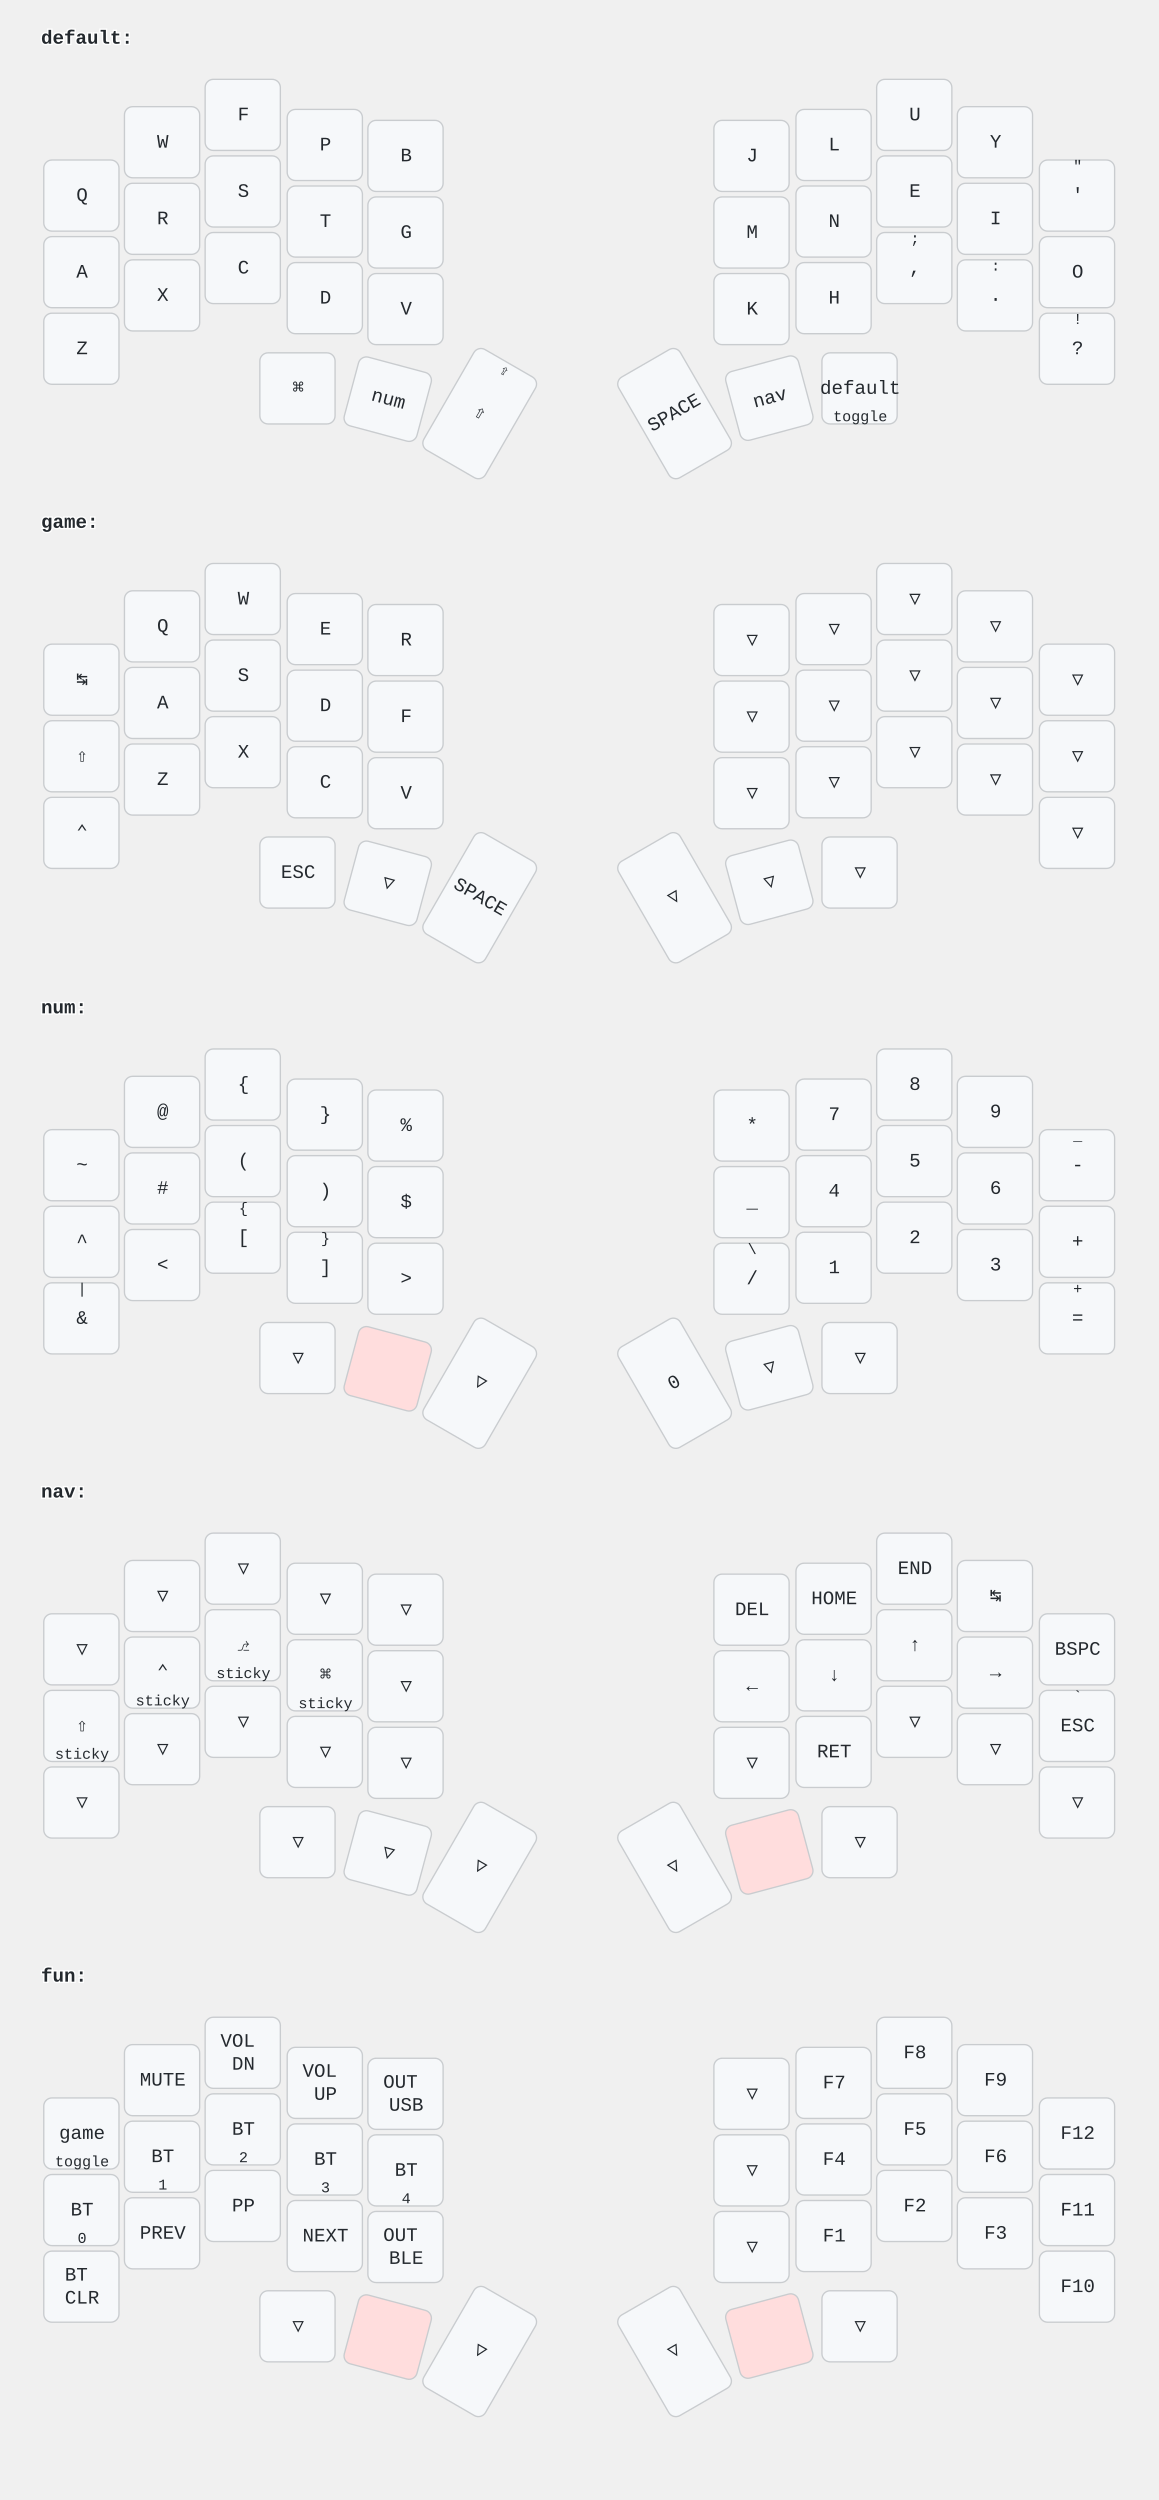
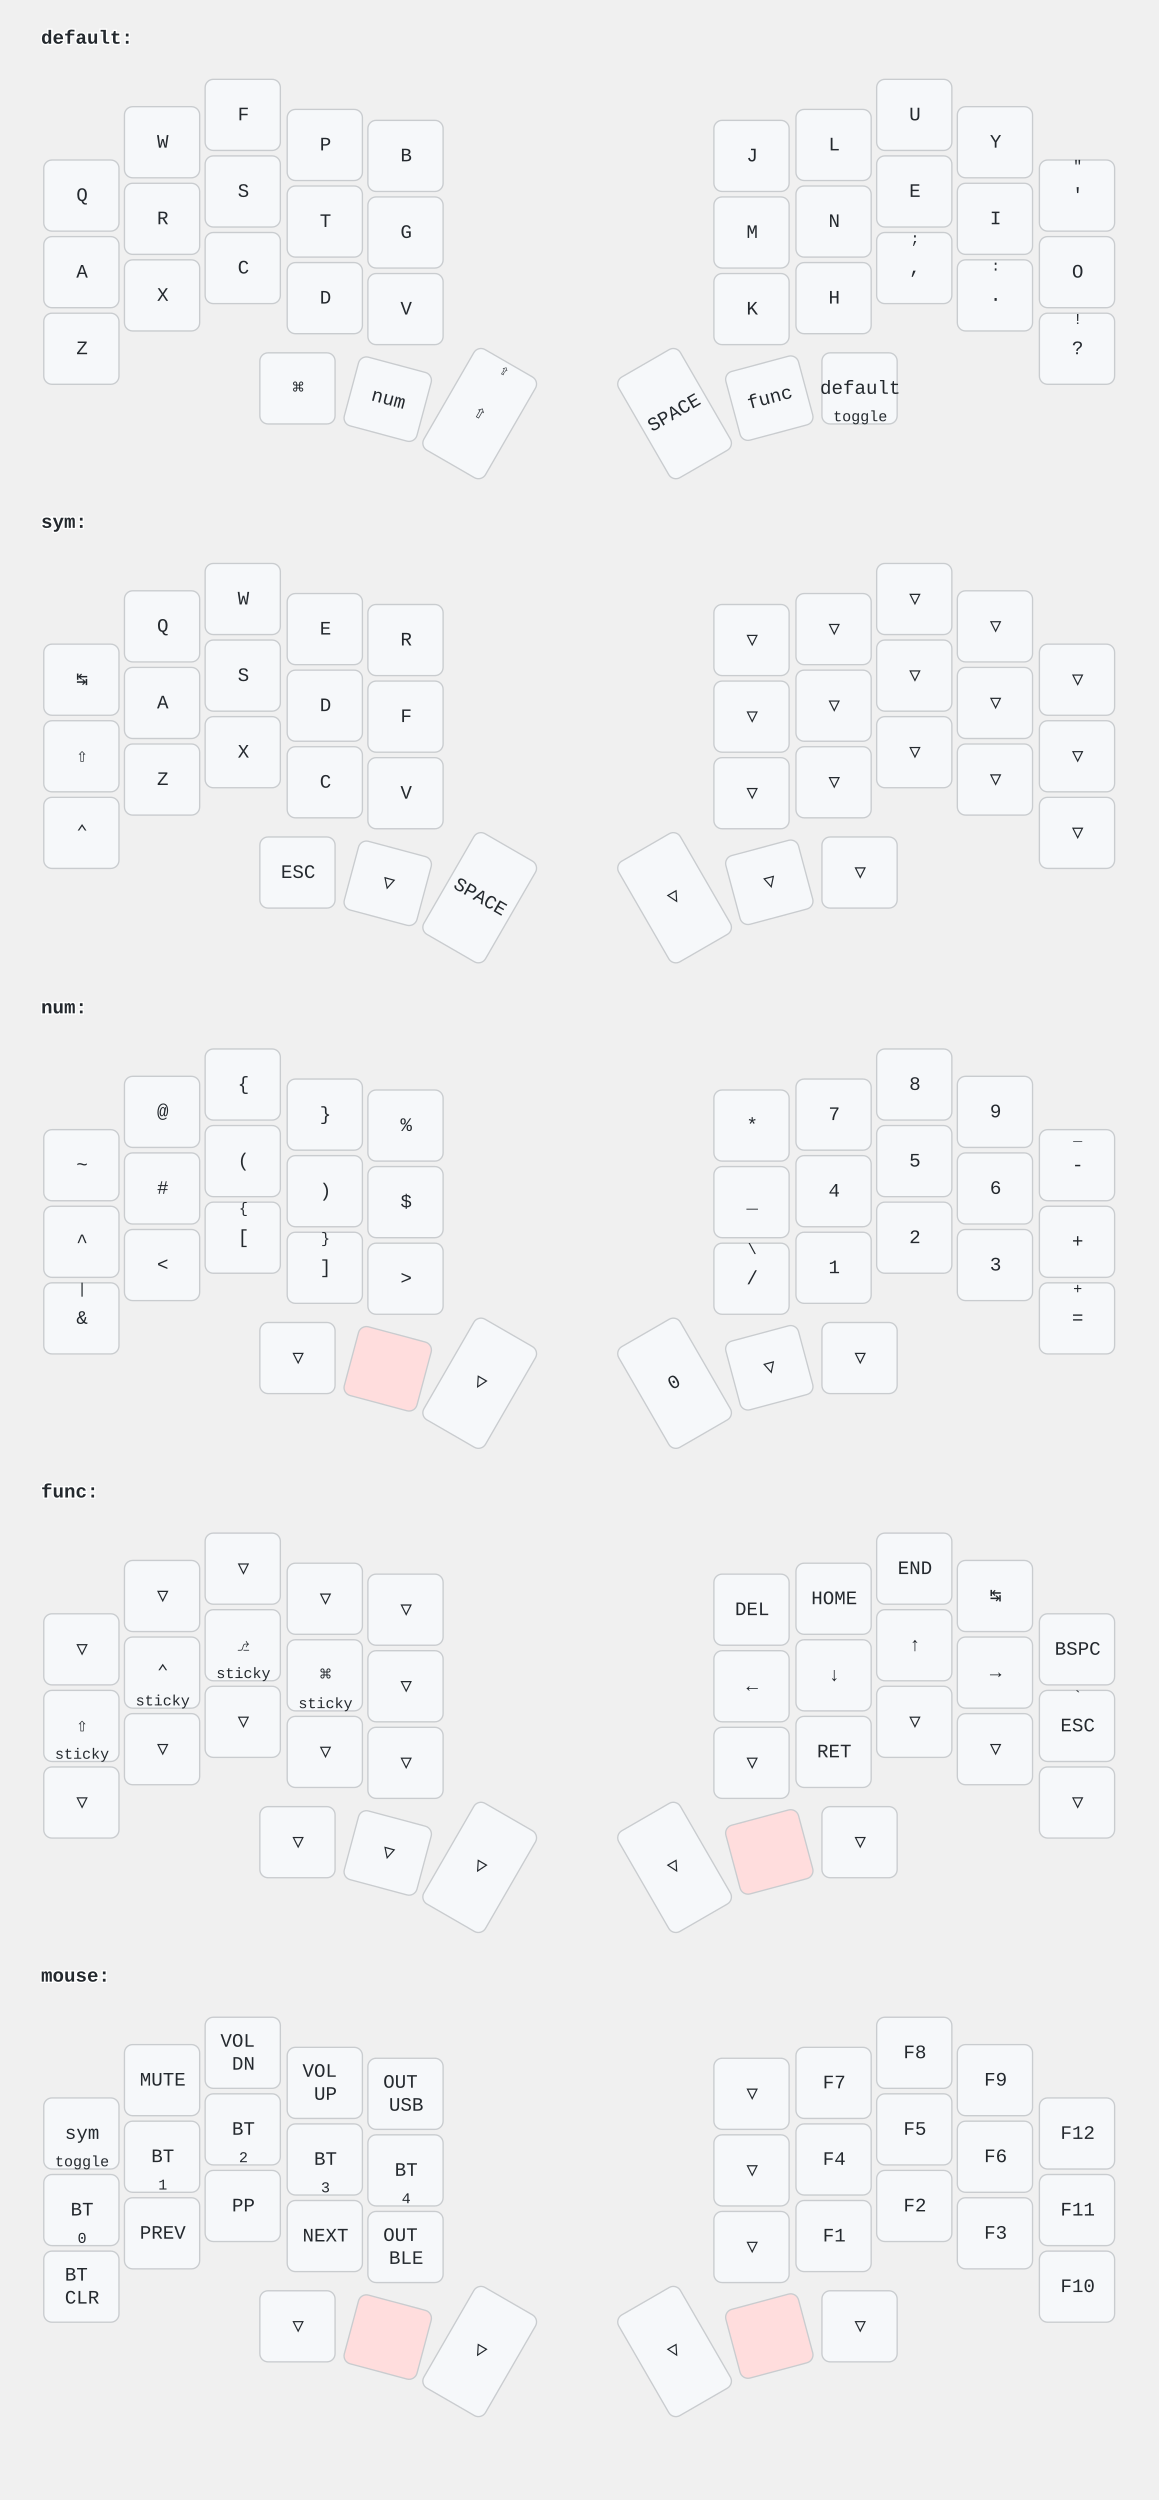
<svg xmlns="http://www.w3.org/2000/svg" width="847" height="1828" viewBox="0 0 847 1828" class="keymap">
  <style>/* font and background color specifications */
svg {
    font-family: SFMono-Regular,Consolas,Liberation Mono,Menlo,monospace;
    font-size: 14px;
    font-kerning: normal;
    text-rendering: optimizeLegibility;
    fill: #24292e;
}

/* default key styling */
rect {
    fill: #f6f8fa;
    stroke: #c9cccf;
    stroke-width: 1;
}

/* color accent for combo boxes */
rect.combo {
    fill: #cdf;
}

/* color accent for held keys */
rect.held, rect.combo.held {
    fill: #fdd;
}

/* color accent for ghost (optional) keys */
rect.ghost, rect.combo.ghost {
    fill: #ddd;
}

text {
    text-anchor: middle;
    dominant-baseline: middle;
}

/* styling for layer labels */
text.label {
    font-weight: bold;
    text-anchor: start;
    stroke: white;
    stroke-width: 2;
    paint-order: stroke;
}

/* styling for combo tap, and key hold/shifted label text */
text.combo, text.hold, text.shifted {
    font-size: 11px;
}

text.hold {
    text-anchor: middle;
    dominant-baseline: auto;
}

text.shifted {
    text-anchor: middle;
    dominant-baseline: hanging;
}

/* styling for hold/shifted label text in combo box */
text.combo.hold, text.combo.shifted {
    font-size: 8px;
}

/* styling for combo dendrons */
path {
    stroke-width: 1;
    stroke: gray;
    fill: none;
}
</style>
  <g transform="translate(30, 0)" class="layer-default">
    <text x="0" y="28" class="label" id="default">default:</text>
    <g transform="translate(0, 56)">
      <g transform="translate(30, 87)" class="key keypos-0">
        <rect rx="6" ry="6" x="-28" y="-26" width="55" height="52" class="key" />
        <text x="0" y="0" class="key tap">Q</text>
      </g>
      <g transform="translate(89, 48)" class="key keypos-1">
        <rect rx="6" ry="6" x="-28" y="-26" width="55" height="52" class="key" />
        <text x="0" y="0" class="key tap">W</text>
      </g>
      <g transform="translate(148, 28)" class="key keypos-2">
        <rect rx="6" ry="6" x="-28" y="-26" width="55" height="52" class="key" />
        <text x="0" y="0" class="key tap">F</text>
      </g>
      <g transform="translate(208, 50)" class="key keypos-3">
        <rect rx="6" ry="6" x="-28" y="-26" width="55" height="52" class="key" />
        <text x="0" y="0" class="key tap">P</text>
      </g>
      <g transform="translate(267, 58)" class="key keypos-4">
        <rect rx="6" ry="6" x="-28" y="-26" width="55" height="52" class="key" />
        <text x="0" y="0" class="key tap">B</text>
      </g>
      <g transform="translate(520, 58)" class="key keypos-5">
        <rect rx="6" ry="6" x="-28" y="-26" width="55" height="52" class="key" />
        <text x="0" y="0" class="key tap">J</text>
      </g>
      <g transform="translate(580, 50)" class="key keypos-6">
        <rect rx="6" ry="6" x="-28" y="-26" width="55" height="52" class="key" />
        <text x="0" y="0" class="key tap">L</text>
      </g>
      <g transform="translate(639, 28)" class="key keypos-7">
        <rect rx="6" ry="6" x="-28" y="-26" width="55" height="52" class="key" />
        <text x="0" y="0" class="key tap">U</text>
      </g>
      <g transform="translate(698, 48)" class="key keypos-8">
        <rect rx="6" ry="6" x="-28" y="-26" width="55" height="52" class="key" />
        <text x="0" y="0" class="key tap">Y</text>
      </g>
      <g transform="translate(758, 87)" class="key keypos-9">
        <rect rx="6" ry="6" x="-28" y="-26" width="55" height="52" class="key" />
        <text x="0" y="0" class="key tap">'</text>
        <text x="0" y="-24" class="key shifted">"</text>
      </g>
      <g transform="translate(30, 143)" class="key keypos-10">
        <rect rx="6" ry="6" x="-28" y="-26" width="55" height="52" class="key" />
        <text x="0" y="0" class="key tap">A</text>
      </g>
      <g transform="translate(89, 104)" class="key keypos-11">
        <rect rx="6" ry="6" x="-28" y="-26" width="55" height="52" class="key" />
        <text x="0" y="0" class="key tap">R</text>
      </g>
      <g transform="translate(148, 84)" class="key keypos-12">
        <rect rx="6" ry="6" x="-28" y="-26" width="55" height="52" class="key" />
        <text x="0" y="0" class="key tap">S</text>
      </g>
      <g transform="translate(208, 106)" class="key keypos-13">
        <rect rx="6" ry="6" x="-28" y="-26" width="55" height="52" class="key" />
        <text x="0" y="0" class="key tap">T</text>
      </g>
      <g transform="translate(267, 114)" class="key keypos-14">
        <rect rx="6" ry="6" x="-28" y="-26" width="55" height="52" class="key" />
        <text x="0" y="0" class="key tap">G</text>
      </g>
      <g transform="translate(520, 114)" class="key keypos-15">
        <rect rx="6" ry="6" x="-28" y="-26" width="55" height="52" class="key" />
        <text x="0" y="0" class="key tap">M</text>
      </g>
      <g transform="translate(580, 106)" class="key keypos-16">
        <rect rx="6" ry="6" x="-28" y="-26" width="55" height="52" class="key" />
        <text x="0" y="0" class="key tap">N</text>
      </g>
      <g transform="translate(639, 84)" class="key keypos-17">
        <rect rx="6" ry="6" x="-28" y="-26" width="55" height="52" class="key" />
        <text x="0" y="0" class="key tap">E</text>
      </g>
      <g transform="translate(698, 104)" class="key keypos-18">
        <rect rx="6" ry="6" x="-28" y="-26" width="55" height="52" class="key" />
        <text x="0" y="0" class="key tap">I</text>
      </g>
      <g transform="translate(758, 143)" class="key keypos-19">
        <rect rx="6" ry="6" x="-28" y="-26" width="55" height="52" class="key" />
        <text x="0" y="0" class="key tap">O</text>
      </g>
      <g transform="translate(30, 199)" class="key keypos-20">
        <rect rx="6" ry="6" x="-28" y="-26" width="55" height="52" class="key" />
        <text x="0" y="0" class="key tap">Z</text>
      </g>
      <g transform="translate(89, 160)" class="key keypos-21">
        <rect rx="6" ry="6" x="-28" y="-26" width="55" height="52" class="key" />
        <text x="0" y="0" class="key tap">X</text>
      </g>
      <g transform="translate(148, 140)" class="key keypos-22">
        <rect rx="6" ry="6" x="-28" y="-26" width="55" height="52" class="key" />
        <text x="0" y="0" class="key tap">C</text>
      </g>
      <g transform="translate(208, 162)" class="key keypos-23">
        <rect rx="6" ry="6" x="-28" y="-26" width="55" height="52" class="key" />
        <text x="0" y="0" class="key tap">D</text>
      </g>
      <g transform="translate(267, 170)" class="key keypos-24">
        <rect rx="6" ry="6" x="-28" y="-26" width="55" height="52" class="key" />
        <text x="0" y="0" class="key tap">V</text>
      </g>
      <g transform="translate(520, 170)" class="key keypos-25">
        <rect rx="6" ry="6" x="-28" y="-26" width="55" height="52" class="key" />
        <text x="0" y="0" class="key tap">K</text>
      </g>
      <g transform="translate(580, 162)" class="key keypos-26">
        <rect rx="6" ry="6" x="-28" y="-26" width="55" height="52" class="key" />
        <text x="0" y="0" class="key tap">H</text>
      </g>
      <g transform="translate(639, 140)" class="key keypos-27">
        <rect rx="6" ry="6" x="-28" y="-26" width="55" height="52" class="key" />
        <text x="0" y="0" class="key tap">,</text>
        <text x="0" y="-24" class="key shifted">;</text>
      </g>
      <g transform="translate(698, 160)" class="key keypos-28">
        <rect rx="6" ry="6" x="-28" y="-26" width="55" height="52" class="key" />
        <text x="0" y="0" class="key tap">.</text>
        <text x="0" y="-24" class="key shifted">:</text>
      </g>
      <g transform="translate(758, 199)" class="key keypos-29">
        <rect rx="6" ry="6" x="-28" y="-26" width="55" height="52" class="key" />
        <text x="0" y="0" class="key tap">?</text>
        <text x="0" y="-24" class="key shifted">!</text>
      </g>
      <g transform="translate(188, 228)" class="key keypos-30">
        <rect rx="6" ry="6" x="-28" y="-26" width="55" height="52" class="key" />
        <text x="0" y="0" class="key tap">⌘</text>
      </g>
      <g transform="translate(254, 236) rotate(15.0)" class="key keypos-31">
        <rect rx="6" ry="6" x="-28" y="-26" width="55" height="52" class="key" />
        <a href="#num">
          <text x="0" y="0" class="key tap layer-activator">num</text>
        </a>
      </g>
      <g transform="translate(321, 246) rotate(30.0)" class="key keypos-32">
        <rect rx="6" ry="6" x="-26" y="-42" width="52" height="85" class="key" />
        <text x="0" y="0" class="key tap">⇧</text>
        <text x="0" y="-40" class="key shifted">⇪</text>
      </g>
      <g transform="translate(463, 246) rotate(-30.0)" class="key keypos-33">
        <rect rx="6" ry="6" x="-26" y="-42" width="52" height="85" class="key" />
        <text x="0" y="0" class="key tap">SPACE</text>
      </g>
      <g transform="translate(533, 235) rotate(-15.0)" class="key keypos-34">
        <rect rx="6" ry="6" x="-28" y="-26" width="55" height="52" class="key" />
-         <a href="#nav">
-           <text x="0" y="0" class="key tap layer-activator">nav</text>
+         <a href="#func">
+           <text x="0" y="0" class="key tap layer-activator">func</text>
        </a>
      </g>
      <g transform="translate(599, 228)" class="key keypos-35">
        <rect rx="6" ry="6" x="-28" y="-26" width="55" height="52" class="key" />
        <a href="#default">
          <text x="0" y="0" class="key tap layer-activator">default</text>
        </a>
        <text x="0" y="24" class="key hold">toggle</text>
      </g>
    </g>
  </g>
-   <g transform="translate(30, 354)" class="layer-game">
-     <text x="0" y="28" class="label" id="game">game:</text>
+   <g transform="translate(30, 354)" class="layer-sym">
+     <text x="0" y="28" class="label" id="sym">sym:</text>
    <g transform="translate(0, 56)">
      <g transform="translate(30, 87)" class="key keypos-0">
        <rect rx="6" ry="6" x="-28" y="-26" width="55" height="52" class="key" />
        <text x="0" y="0" class="key tap">↹</text>
      </g>
      <g transform="translate(89, 48)" class="key keypos-1">
        <rect rx="6" ry="6" x="-28" y="-26" width="55" height="52" class="key" />
        <text x="0" y="0" class="key tap">Q</text>
      </g>
      <g transform="translate(148, 28)" class="key keypos-2">
        <rect rx="6" ry="6" x="-28" y="-26" width="55" height="52" class="key" />
        <text x="0" y="0" class="key tap">W</text>
      </g>
      <g transform="translate(208, 50)" class="key keypos-3">
        <rect rx="6" ry="6" x="-28" y="-26" width="55" height="52" class="key" />
        <text x="0" y="0" class="key tap">E</text>
      </g>
      <g transform="translate(267, 58)" class="key keypos-4">
        <rect rx="6" ry="6" x="-28" y="-26" width="55" height="52" class="key" />
        <text x="0" y="0" class="key tap">R</text>
      </g>
      <g transform="translate(520, 58)" class="key trans keypos-5">
        <rect rx="6" ry="6" x="-28" y="-26" width="55" height="52" class="key trans" />
        <text x="0" y="0" class="key trans tap">▽</text>
      </g>
      <g transform="translate(580, 50)" class="key trans keypos-6">
        <rect rx="6" ry="6" x="-28" y="-26" width="55" height="52" class="key trans" />
        <text x="0" y="0" class="key trans tap">▽</text>
      </g>
      <g transform="translate(639, 28)" class="key trans keypos-7">
        <rect rx="6" ry="6" x="-28" y="-26" width="55" height="52" class="key trans" />
        <text x="0" y="0" class="key trans tap">▽</text>
      </g>
      <g transform="translate(698, 48)" class="key trans keypos-8">
        <rect rx="6" ry="6" x="-28" y="-26" width="55" height="52" class="key trans" />
        <text x="0" y="0" class="key trans tap">▽</text>
      </g>
      <g transform="translate(758, 87)" class="key trans keypos-9">
        <rect rx="6" ry="6" x="-28" y="-26" width="55" height="52" class="key trans" />
        <text x="0" y="0" class="key trans tap">▽</text>
      </g>
      <g transform="translate(30, 143)" class="key keypos-10">
        <rect rx="6" ry="6" x="-28" y="-26" width="55" height="52" class="key" />
        <text x="0" y="0" class="key tap">⇧</text>
      </g>
      <g transform="translate(89, 104)" class="key keypos-11">
        <rect rx="6" ry="6" x="-28" y="-26" width="55" height="52" class="key" />
        <text x="0" y="0" class="key tap">A</text>
      </g>
      <g transform="translate(148, 84)" class="key keypos-12">
        <rect rx="6" ry="6" x="-28" y="-26" width="55" height="52" class="key" />
        <text x="0" y="0" class="key tap">S</text>
      </g>
      <g transform="translate(208, 106)" class="key keypos-13">
        <rect rx="6" ry="6" x="-28" y="-26" width="55" height="52" class="key" />
        <text x="0" y="0" class="key tap">D</text>
      </g>
      <g transform="translate(267, 114)" class="key keypos-14">
        <rect rx="6" ry="6" x="-28" y="-26" width="55" height="52" class="key" />
        <text x="0" y="0" class="key tap">F</text>
      </g>
      <g transform="translate(520, 114)" class="key trans keypos-15">
        <rect rx="6" ry="6" x="-28" y="-26" width="55" height="52" class="key trans" />
        <text x="0" y="0" class="key trans tap">▽</text>
      </g>
      <g transform="translate(580, 106)" class="key trans keypos-16">
        <rect rx="6" ry="6" x="-28" y="-26" width="55" height="52" class="key trans" />
        <text x="0" y="0" class="key trans tap">▽</text>
      </g>
      <g transform="translate(639, 84)" class="key trans keypos-17">
        <rect rx="6" ry="6" x="-28" y="-26" width="55" height="52" class="key trans" />
        <text x="0" y="0" class="key trans tap">▽</text>
      </g>
      <g transform="translate(698, 104)" class="key trans keypos-18">
        <rect rx="6" ry="6" x="-28" y="-26" width="55" height="52" class="key trans" />
        <text x="0" y="0" class="key trans tap">▽</text>
      </g>
      <g transform="translate(758, 143)" class="key trans keypos-19">
        <rect rx="6" ry="6" x="-28" y="-26" width="55" height="52" class="key trans" />
        <text x="0" y="0" class="key trans tap">▽</text>
      </g>
      <g transform="translate(30, 199)" class="key keypos-20">
        <rect rx="6" ry="6" x="-28" y="-26" width="55" height="52" class="key" />
        <text x="0" y="0" class="key tap">⌃</text>
      </g>
      <g transform="translate(89, 160)" class="key keypos-21">
        <rect rx="6" ry="6" x="-28" y="-26" width="55" height="52" class="key" />
        <text x="0" y="0" class="key tap">Z</text>
      </g>
      <g transform="translate(148, 140)" class="key keypos-22">
        <rect rx="6" ry="6" x="-28" y="-26" width="55" height="52" class="key" />
        <text x="0" y="0" class="key tap">X</text>
      </g>
      <g transform="translate(208, 162)" class="key keypos-23">
        <rect rx="6" ry="6" x="-28" y="-26" width="55" height="52" class="key" />
        <text x="0" y="0" class="key tap">C</text>
      </g>
      <g transform="translate(267, 170)" class="key keypos-24">
        <rect rx="6" ry="6" x="-28" y="-26" width="55" height="52" class="key" />
        <text x="0" y="0" class="key tap">V</text>
      </g>
      <g transform="translate(520, 170)" class="key trans keypos-25">
        <rect rx="6" ry="6" x="-28" y="-26" width="55" height="52" class="key trans" />
        <text x="0" y="0" class="key trans tap">▽</text>
      </g>
      <g transform="translate(580, 162)" class="key trans keypos-26">
        <rect rx="6" ry="6" x="-28" y="-26" width="55" height="52" class="key trans" />
        <text x="0" y="0" class="key trans tap">▽</text>
      </g>
      <g transform="translate(639, 140)" class="key trans keypos-27">
        <rect rx="6" ry="6" x="-28" y="-26" width="55" height="52" class="key trans" />
        <text x="0" y="0" class="key trans tap">▽</text>
      </g>
      <g transform="translate(698, 160)" class="key trans keypos-28">
        <rect rx="6" ry="6" x="-28" y="-26" width="55" height="52" class="key trans" />
        <text x="0" y="0" class="key trans tap">▽</text>
      </g>
      <g transform="translate(758, 199)" class="key trans keypos-29">
        <rect rx="6" ry="6" x="-28" y="-26" width="55" height="52" class="key trans" />
        <text x="0" y="0" class="key trans tap">▽</text>
      </g>
      <g transform="translate(188, 228)" class="key keypos-30">
        <rect rx="6" ry="6" x="-28" y="-26" width="55" height="52" class="key" />
        <text x="0" y="0" class="key tap">ESC</text>
      </g>
      <g transform="translate(254, 236) rotate(15.0)" class="key trans keypos-31">
        <rect rx="6" ry="6" x="-28" y="-26" width="55" height="52" class="key trans" />
        <text x="0" y="0" class="key trans tap">▽</text>
      </g>
      <g transform="translate(321, 246) rotate(30.0)" class="key keypos-32">
        <rect rx="6" ry="6" x="-26" y="-42" width="52" height="85" class="key" />
        <text x="0" y="0" class="key tap">SPACE</text>
      </g>
      <g transform="translate(463, 246) rotate(-30.0)" class="key trans keypos-33">
        <rect rx="6" ry="6" x="-26" y="-42" width="52" height="85" class="key trans" />
        <text x="0" y="0" class="key trans tap">▽</text>
      </g>
      <g transform="translate(533, 235) rotate(-15.0)" class="key trans keypos-34">
        <rect rx="6" ry="6" x="-28" y="-26" width="55" height="52" class="key trans" />
        <text x="0" y="0" class="key trans tap">▽</text>
      </g>
      <g transform="translate(599, 228)" class="key trans keypos-35">
        <rect rx="6" ry="6" x="-28" y="-26" width="55" height="52" class="key trans" />
        <text x="0" y="0" class="key trans tap">▽</text>
      </g>
    </g>
  </g>
  <g transform="translate(30, 709)" class="layer-num">
    <text x="0" y="28" class="label" id="num">num:</text>
    <g transform="translate(0, 56)">
      <g transform="translate(30, 87)" class="key keypos-0">
        <rect rx="6" ry="6" x="-28" y="-26" width="55" height="52" class="key" />
        <text x="0" y="0" class="key tap">~</text>
      </g>
      <g transform="translate(89, 48)" class="key keypos-1">
        <rect rx="6" ry="6" x="-28" y="-26" width="55" height="52" class="key" />
        <text x="0" y="0" class="key tap">@</text>
      </g>
      <g transform="translate(148, 28)" class="key keypos-2">
        <rect rx="6" ry="6" x="-28" y="-26" width="55" height="52" class="key" />
        <text x="0" y="0" class="key tap">{</text>
      </g>
      <g transform="translate(208, 50)" class="key keypos-3">
        <rect rx="6" ry="6" x="-28" y="-26" width="55" height="52" class="key" />
        <text x="0" y="0" class="key tap">}</text>
      </g>
      <g transform="translate(267, 58)" class="key keypos-4">
        <rect rx="6" ry="6" x="-28" y="-26" width="55" height="52" class="key" />
        <text x="0" y="0" class="key tap">%</text>
      </g>
      <g transform="translate(520, 58)" class="key keypos-5">
        <rect rx="6" ry="6" x="-28" y="-26" width="55" height="52" class="key" />
        <text x="0" y="0" class="key tap">*</text>
      </g>
      <g transform="translate(580, 50)" class="key keypos-6">
        <rect rx="6" ry="6" x="-28" y="-26" width="55" height="52" class="key" />
        <text x="0" y="0" class="key tap">7</text>
      </g>
      <g transform="translate(639, 28)" class="key keypos-7">
        <rect rx="6" ry="6" x="-28" y="-26" width="55" height="52" class="key" />
        <text x="0" y="0" class="key tap">8</text>
      </g>
      <g transform="translate(698, 48)" class="key keypos-8">
        <rect rx="6" ry="6" x="-28" y="-26" width="55" height="52" class="key" />
        <text x="0" y="0" class="key tap">9</text>
      </g>
      <g transform="translate(758, 87)" class="key keypos-9">
        <rect rx="6" ry="6" x="-28" y="-26" width="55" height="52" class="key" />
        <text x="0" y="0" class="key tap">-</text>
        <text x="0" y="-24" class="key shifted">_</text>
      </g>
      <g transform="translate(30, 143)" class="key keypos-10">
        <rect rx="6" ry="6" x="-28" y="-26" width="55" height="52" class="key" />
        <text x="0" y="0" class="key tap">^</text>
      </g>
      <g transform="translate(89, 104)" class="key keypos-11">
        <rect rx="6" ry="6" x="-28" y="-26" width="55" height="52" class="key" />
        <text x="0" y="0" class="key tap">#</text>
      </g>
      <g transform="translate(148, 84)" class="key keypos-12">
        <rect rx="6" ry="6" x="-28" y="-26" width="55" height="52" class="key" />
        <text x="0" y="0" class="key tap">(</text>
      </g>
      <g transform="translate(208, 106)" class="key keypos-13">
        <rect rx="6" ry="6" x="-28" y="-26" width="55" height="52" class="key" />
        <text x="0" y="0" class="key tap">)</text>
      </g>
      <g transform="translate(267, 114)" class="key keypos-14">
        <rect rx="6" ry="6" x="-28" y="-26" width="55" height="52" class="key" />
        <text x="0" y="0" class="key tap">$</text>
      </g>
      <g transform="translate(520, 114)" class="key keypos-15">
        <rect rx="6" ry="6" x="-28" y="-26" width="55" height="52" class="key" />
        <text x="0" y="0" class="key tap">_</text>
      </g>
      <g transform="translate(580, 106)" class="key keypos-16">
        <rect rx="6" ry="6" x="-28" y="-26" width="55" height="52" class="key" />
        <text x="0" y="0" class="key tap">4</text>
      </g>
      <g transform="translate(639, 84)" class="key keypos-17">
        <rect rx="6" ry="6" x="-28" y="-26" width="55" height="52" class="key" />
        <text x="0" y="0" class="key tap">5</text>
      </g>
      <g transform="translate(698, 104)" class="key keypos-18">
        <rect rx="6" ry="6" x="-28" y="-26" width="55" height="52" class="key" />
        <text x="0" y="0" class="key tap">6</text>
      </g>
      <g transform="translate(758, 143)" class="key keypos-19">
        <rect rx="6" ry="6" x="-28" y="-26" width="55" height="52" class="key" />
        <text x="0" y="0" class="key tap">+</text>
      </g>
      <g transform="translate(30, 199)" class="key keypos-20">
        <rect rx="6" ry="6" x="-28" y="-26" width="55" height="52" class="key" />
        <text x="0" y="0" class="key tap">&amp;</text>
        <text x="0" y="-24" class="key shifted">|</text>
      </g>
      <g transform="translate(89, 160)" class="key keypos-21">
        <rect rx="6" ry="6" x="-28" y="-26" width="55" height="52" class="key" />
        <text x="0" y="0" class="key tap">&lt;</text>
      </g>
      <g transform="translate(148, 140)" class="key keypos-22">
        <rect rx="6" ry="6" x="-28" y="-26" width="55" height="52" class="key" />
        <text x="0" y="0" class="key tap">[</text>
        <text x="0" y="-24" class="key shifted">{</text>
      </g>
      <g transform="translate(208, 162)" class="key keypos-23">
        <rect rx="6" ry="6" x="-28" y="-26" width="55" height="52" class="key" />
        <text x="0" y="0" class="key tap">]</text>
        <text x="0" y="-24" class="key shifted">}</text>
      </g>
      <g transform="translate(267, 170)" class="key keypos-24">
        <rect rx="6" ry="6" x="-28" y="-26" width="55" height="52" class="key" />
        <text x="0" y="0" class="key tap">&gt;</text>
      </g>
      <g transform="translate(520, 170)" class="key keypos-25">
        <rect rx="6" ry="6" x="-28" y="-26" width="55" height="52" class="key" />
        <text x="0" y="0" class="key tap">/</text>
        <text x="0" y="-24" class="key shifted">\</text>
      </g>
      <g transform="translate(580, 162)" class="key keypos-26">
        <rect rx="6" ry="6" x="-28" y="-26" width="55" height="52" class="key" />
        <text x="0" y="0" class="key tap">1</text>
      </g>
      <g transform="translate(639, 140)" class="key keypos-27">
        <rect rx="6" ry="6" x="-28" y="-26" width="55" height="52" class="key" />
        <text x="0" y="0" class="key tap">2</text>
      </g>
      <g transform="translate(698, 160)" class="key keypos-28">
        <rect rx="6" ry="6" x="-28" y="-26" width="55" height="52" class="key" />
        <text x="0" y="0" class="key tap">3</text>
      </g>
      <g transform="translate(758, 199)" class="key keypos-29">
        <rect rx="6" ry="6" x="-28" y="-26" width="55" height="52" class="key" />
        <text x="0" y="0" class="key tap">=</text>
        <text x="0" y="-24" class="key shifted">+</text>
      </g>
      <g transform="translate(188, 228)" class="key trans keypos-30">
        <rect rx="6" ry="6" x="-28" y="-26" width="55" height="52" class="key trans" />
        <text x="0" y="0" class="key trans tap">▽</text>
      </g>
      <g transform="translate(254, 236) rotate(15.0)" class="key held keypos-31">
        <rect rx="6" ry="6" x="-28" y="-26" width="55" height="52" class="key held" />
      </g>
      <g transform="translate(321, 246) rotate(30.0)" class="key trans keypos-32">
        <rect rx="6" ry="6" x="-26" y="-42" width="52" height="85" class="key trans" />
        <text x="0" y="0" class="key trans tap">▽</text>
      </g>
      <g transform="translate(463, 246) rotate(-30.0)" class="key keypos-33">
        <rect rx="6" ry="6" x="-26" y="-42" width="52" height="85" class="key" />
        <text x="0" y="0" class="key tap">0</text>
      </g>
      <g transform="translate(533, 235) rotate(-15.0)" class="key trans keypos-34">
        <rect rx="6" ry="6" x="-28" y="-26" width="55" height="52" class="key trans" />
        <text x="0" y="0" class="key trans tap">▽</text>
      </g>
      <g transform="translate(599, 228)" class="key trans keypos-35">
        <rect rx="6" ry="6" x="-28" y="-26" width="55" height="52" class="key trans" />
        <text x="0" y="0" class="key trans tap">▽</text>
      </g>
    </g>
  </g>
-   <g transform="translate(30, 1063)" class="layer-nav">
-     <text x="0" y="28" class="label" id="nav">nav:</text>
+   <g transform="translate(30, 1063)" class="layer-func">
+     <text x="0" y="28" class="label" id="func">func:</text>
    <g transform="translate(0, 56)">
      <g transform="translate(30, 87)" class="key trans keypos-0">
        <rect rx="6" ry="6" x="-28" y="-26" width="55" height="52" class="key trans" />
        <text x="0" y="0" class="key trans tap">▽</text>
      </g>
      <g transform="translate(89, 48)" class="key trans keypos-1">
        <rect rx="6" ry="6" x="-28" y="-26" width="55" height="52" class="key trans" />
        <text x="0" y="0" class="key trans tap">▽</text>
      </g>
      <g transform="translate(148, 28)" class="key trans keypos-2">
        <rect rx="6" ry="6" x="-28" y="-26" width="55" height="52" class="key trans" />
        <text x="0" y="0" class="key trans tap">▽</text>
      </g>
      <g transform="translate(208, 50)" class="key trans keypos-3">
        <rect rx="6" ry="6" x="-28" y="-26" width="55" height="52" class="key trans" />
        <text x="0" y="0" class="key trans tap">▽</text>
      </g>
      <g transform="translate(267, 58)" class="key trans keypos-4">
        <rect rx="6" ry="6" x="-28" y="-26" width="55" height="52" class="key trans" />
        <text x="0" y="0" class="key trans tap">▽</text>
      </g>
      <g transform="translate(520, 58)" class="key keypos-5">
        <rect rx="6" ry="6" x="-28" y="-26" width="55" height="52" class="key" />
        <text x="0" y="0" class="key tap">DEL</text>
      </g>
      <g transform="translate(580, 50)" class="key keypos-6">
        <rect rx="6" ry="6" x="-28" y="-26" width="55" height="52" class="key" />
        <text x="0" y="0" class="key tap">HOME</text>
      </g>
      <g transform="translate(639, 28)" class="key keypos-7">
        <rect rx="6" ry="6" x="-28" y="-26" width="55" height="52" class="key" />
        <text x="0" y="0" class="key tap">END</text>
      </g>
      <g transform="translate(698, 48)" class="key keypos-8">
        <rect rx="6" ry="6" x="-28" y="-26" width="55" height="52" class="key" />
        <text x="0" y="0" class="key tap">↹</text>
      </g>
      <g transform="translate(758, 87)" class="key keypos-9">
        <rect rx="6" ry="6" x="-28" y="-26" width="55" height="52" class="key" />
        <text x="0" y="0" class="key tap">BSPC</text>
      </g>
      <g transform="translate(30, 143)" class="key keypos-10">
        <rect rx="6" ry="6" x="-28" y="-26" width="55" height="52" class="key" />
        <text x="0" y="0" class="key tap">⇧</text>
        <text x="0" y="24" class="key hold">sticky</text>
      </g>
      <g transform="translate(89, 104)" class="key keypos-11">
        <rect rx="6" ry="6" x="-28" y="-26" width="55" height="52" class="key" />
        <text x="0" y="0" class="key tap">⌃</text>
        <text x="0" y="24" class="key hold">sticky</text>
      </g>
      <g transform="translate(148, 84)" class="key keypos-12">
        <rect rx="6" ry="6" x="-28" y="-26" width="55" height="52" class="key" />
        <text x="0" y="0" class="key tap">⎇</text>
        <text x="0" y="24" class="key hold">sticky</text>
      </g>
      <g transform="translate(208, 106)" class="key keypos-13">
        <rect rx="6" ry="6" x="-28" y="-26" width="55" height="52" class="key" />
        <text x="0" y="0" class="key tap">⌘</text>
        <text x="0" y="24" class="key hold">sticky</text>
      </g>
      <g transform="translate(267, 114)" class="key trans keypos-14">
        <rect rx="6" ry="6" x="-28" y="-26" width="55" height="52" class="key trans" />
        <text x="0" y="0" class="key trans tap">▽</text>
      </g>
      <g transform="translate(520, 114)" class="key keypos-15">
        <rect rx="6" ry="6" x="-28" y="-26" width="55" height="52" class="key" />
        <text x="0" y="0" class="key tap">←</text>
      </g>
      <g transform="translate(580, 106)" class="key keypos-16">
        <rect rx="6" ry="6" x="-28" y="-26" width="55" height="52" class="key" />
        <text x="0" y="0" class="key tap">↓</text>
      </g>
      <g transform="translate(639, 84)" class="key keypos-17">
        <rect rx="6" ry="6" x="-28" y="-26" width="55" height="52" class="key" />
        <text x="0" y="0" class="key tap">↑</text>
      </g>
      <g transform="translate(698, 104)" class="key keypos-18">
        <rect rx="6" ry="6" x="-28" y="-26" width="55" height="52" class="key" />
        <text x="0" y="0" class="key tap">→</text>
      </g>
      <g transform="translate(758, 143)" class="key keypos-19">
        <rect rx="6" ry="6" x="-28" y="-26" width="55" height="52" class="key" />
        <text x="0" y="0" class="key tap">ESC</text>
        <text x="0" y="-24" class="key shifted">`</text>
      </g>
      <g transform="translate(30, 199)" class="key trans keypos-20">
        <rect rx="6" ry="6" x="-28" y="-26" width="55" height="52" class="key trans" />
        <text x="0" y="0" class="key trans tap">▽</text>
      </g>
      <g transform="translate(89, 160)" class="key trans keypos-21">
        <rect rx="6" ry="6" x="-28" y="-26" width="55" height="52" class="key trans" />
        <text x="0" y="0" class="key trans tap">▽</text>
      </g>
      <g transform="translate(148, 140)" class="key trans keypos-22">
        <rect rx="6" ry="6" x="-28" y="-26" width="55" height="52" class="key trans" />
        <text x="0" y="0" class="key trans tap">▽</text>
      </g>
      <g transform="translate(208, 162)" class="key trans keypos-23">
        <rect rx="6" ry="6" x="-28" y="-26" width="55" height="52" class="key trans" />
        <text x="0" y="0" class="key trans tap">▽</text>
      </g>
      <g transform="translate(267, 170)" class="key trans keypos-24">
        <rect rx="6" ry="6" x="-28" y="-26" width="55" height="52" class="key trans" />
        <text x="0" y="0" class="key trans tap">▽</text>
      </g>
      <g transform="translate(520, 170)" class="key trans keypos-25">
        <rect rx="6" ry="6" x="-28" y="-26" width="55" height="52" class="key trans" />
        <text x="0" y="0" class="key trans tap">▽</text>
      </g>
      <g transform="translate(580, 162)" class="key keypos-26">
        <rect rx="6" ry="6" x="-28" y="-26" width="55" height="52" class="key" />
        <text x="0" y="0" class="key tap">RET</text>
      </g>
      <g transform="translate(639, 140)" class="key trans keypos-27">
        <rect rx="6" ry="6" x="-28" y="-26" width="55" height="52" class="key trans" />
        <text x="0" y="0" class="key trans tap">▽</text>
      </g>
      <g transform="translate(698, 160)" class="key trans keypos-28">
        <rect rx="6" ry="6" x="-28" y="-26" width="55" height="52" class="key trans" />
        <text x="0" y="0" class="key trans tap">▽</text>
      </g>
      <g transform="translate(758, 199)" class="key trans keypos-29">
        <rect rx="6" ry="6" x="-28" y="-26" width="55" height="52" class="key trans" />
        <text x="0" y="0" class="key trans tap">▽</text>
      </g>
      <g transform="translate(188, 228)" class="key trans keypos-30">
        <rect rx="6" ry="6" x="-28" y="-26" width="55" height="52" class="key trans" />
        <text x="0" y="0" class="key trans tap">▽</text>
      </g>
      <g transform="translate(254, 236) rotate(15.0)" class="key trans keypos-31">
        <rect rx="6" ry="6" x="-28" y="-26" width="55" height="52" class="key trans" />
        <text x="0" y="0" class="key trans tap">▽</text>
      </g>
      <g transform="translate(321, 246) rotate(30.0)" class="key trans keypos-32">
        <rect rx="6" ry="6" x="-26" y="-42" width="52" height="85" class="key trans" />
        <text x="0" y="0" class="key trans tap">▽</text>
      </g>
      <g transform="translate(463, 246) rotate(-30.0)" class="key trans keypos-33">
        <rect rx="6" ry="6" x="-26" y="-42" width="52" height="85" class="key trans" />
        <text x="0" y="0" class="key trans tap">▽</text>
      </g>
      <g transform="translate(533, 235) rotate(-15.0)" class="key held keypos-34">
        <rect rx="6" ry="6" x="-28" y="-26" width="55" height="52" class="key held" />
      </g>
      <g transform="translate(599, 228)" class="key trans keypos-35">
        <rect rx="6" ry="6" x="-28" y="-26" width="55" height="52" class="key trans" />
        <text x="0" y="0" class="key trans tap">▽</text>
      </g>
    </g>
  </g>
-   <g transform="translate(30, 1417)" class="layer-fun">
-     <text x="0" y="28" class="label" id="fun">fun:</text>
+   <g transform="translate(30, 1417)" class="layer-mouse">
+     <text x="0" y="28" class="label" id="mouse">mouse:</text>
    <g transform="translate(0, 56)">
      <g transform="translate(30, 87)" class="key keypos-0">
        <rect rx="6" ry="6" x="-28" y="-26" width="55" height="52" class="key" />
-         <a href="#game">
-           <text x="0" y="0" class="key tap layer-activator">game</text>
+         <a href="#sym">
+           <text x="0" y="0" class="key tap layer-activator">sym</text>
        </a>
        <text x="0" y="24" class="key hold">toggle</text>
      </g>
      <g transform="translate(89, 48)" class="key keypos-1">
        <rect rx="6" ry="6" x="-28" y="-26" width="55" height="52" class="key" />
        <text x="0" y="0" class="key tap">MUTE</text>
      </g>
      <g transform="translate(148, 28)" class="key keypos-2">
        <rect rx="6" ry="6" x="-28" y="-26" width="55" height="52" class="key" />
        <text x="0" y="0" class="key tap">
          <tspan x="0" dy="-0.6em">VOL</tspan>
          <tspan x="0" dy="1.2em">DN</tspan>
        </text>
      </g>
      <g transform="translate(208, 50)" class="key keypos-3">
        <rect rx="6" ry="6" x="-28" y="-26" width="55" height="52" class="key" />
        <text x="0" y="0" class="key tap">
          <tspan x="0" dy="-0.6em">VOL</tspan>
          <tspan x="0" dy="1.2em">UP</tspan>
        </text>
      </g>
      <g transform="translate(267, 58)" class="key keypos-4">
        <rect rx="6" ry="6" x="-28" y="-26" width="55" height="52" class="key" />
        <text x="0" y="0" class="key tap">
          <tspan x="0" dy="-0.6em">OUT</tspan>
          <tspan x="0" dy="1.2em">USB</tspan>
        </text>
      </g>
      <g transform="translate(520, 58)" class="key trans keypos-5">
        <rect rx="6" ry="6" x="-28" y="-26" width="55" height="52" class="key trans" />
        <text x="0" y="0" class="key trans tap">▽</text>
      </g>
      <g transform="translate(580, 50)" class="key keypos-6">
        <rect rx="6" ry="6" x="-28" y="-26" width="55" height="52" class="key" />
        <text x="0" y="0" class="key tap">F7</text>
      </g>
      <g transform="translate(639, 28)" class="key keypos-7">
        <rect rx="6" ry="6" x="-28" y="-26" width="55" height="52" class="key" />
        <text x="0" y="0" class="key tap">F8</text>
      </g>
      <g transform="translate(698, 48)" class="key keypos-8">
        <rect rx="6" ry="6" x="-28" y="-26" width="55" height="52" class="key" />
        <text x="0" y="0" class="key tap">F9</text>
      </g>
      <g transform="translate(758, 87)" class="key keypos-9">
        <rect rx="6" ry="6" x="-28" y="-26" width="55" height="52" class="key" />
        <text x="0" y="0" class="key tap">F12</text>
      </g>
      <g transform="translate(30, 143)" class="key keypos-10">
        <rect rx="6" ry="6" x="-28" y="-26" width="55" height="52" class="key" />
        <text x="0" y="0" class="key tap">BT</text>
        <text x="0" y="24" class="key hold">0</text>
      </g>
      <g transform="translate(89, 104)" class="key keypos-11">
        <rect rx="6" ry="6" x="-28" y="-26" width="55" height="52" class="key" />
        <text x="0" y="0" class="key tap">BT</text>
        <text x="0" y="24" class="key hold">1</text>
      </g>
      <g transform="translate(148, 84)" class="key keypos-12">
        <rect rx="6" ry="6" x="-28" y="-26" width="55" height="52" class="key" />
        <text x="0" y="0" class="key tap">BT</text>
        <text x="0" y="24" class="key hold">2</text>
      </g>
      <g transform="translate(208, 106)" class="key keypos-13">
        <rect rx="6" ry="6" x="-28" y="-26" width="55" height="52" class="key" />
        <text x="0" y="0" class="key tap">BT</text>
        <text x="0" y="24" class="key hold">3</text>
      </g>
      <g transform="translate(267, 114)" class="key keypos-14">
        <rect rx="6" ry="6" x="-28" y="-26" width="55" height="52" class="key" />
        <text x="0" y="0" class="key tap">BT</text>
        <text x="0" y="24" class="key hold">4</text>
      </g>
      <g transform="translate(520, 114)" class="key trans keypos-15">
        <rect rx="6" ry="6" x="-28" y="-26" width="55" height="52" class="key trans" />
        <text x="0" y="0" class="key trans tap">▽</text>
      </g>
      <g transform="translate(580, 106)" class="key keypos-16">
        <rect rx="6" ry="6" x="-28" y="-26" width="55" height="52" class="key" />
        <text x="0" y="0" class="key tap">F4</text>
      </g>
      <g transform="translate(639, 84)" class="key keypos-17">
        <rect rx="6" ry="6" x="-28" y="-26" width="55" height="52" class="key" />
        <text x="0" y="0" class="key tap">F5</text>
      </g>
      <g transform="translate(698, 104)" class="key keypos-18">
        <rect rx="6" ry="6" x="-28" y="-26" width="55" height="52" class="key" />
        <text x="0" y="0" class="key tap">F6</text>
      </g>
      <g transform="translate(758, 143)" class="key keypos-19">
        <rect rx="6" ry="6" x="-28" y="-26" width="55" height="52" class="key" />
        <text x="0" y="0" class="key tap">F11</text>
      </g>
      <g transform="translate(30, 199)" class="key keypos-20">
        <rect rx="6" ry="6" x="-28" y="-26" width="55" height="52" class="key" />
        <text x="0" y="0" class="key tap">
          <tspan x="0" dy="-0.6em">BT</tspan>
          <tspan x="0" dy="1.2em">CLR</tspan>
        </text>
      </g>
      <g transform="translate(89, 160)" class="key keypos-21">
        <rect rx="6" ry="6" x="-28" y="-26" width="55" height="52" class="key" />
        <text x="0" y="0" class="key tap">PREV</text>
      </g>
      <g transform="translate(148, 140)" class="key keypos-22">
        <rect rx="6" ry="6" x="-28" y="-26" width="55" height="52" class="key" />
        <text x="0" y="0" class="key tap">PP</text>
      </g>
      <g transform="translate(208, 162)" class="key keypos-23">
        <rect rx="6" ry="6" x="-28" y="-26" width="55" height="52" class="key" />
        <text x="0" y="0" class="key tap">NEXT</text>
      </g>
      <g transform="translate(267, 170)" class="key keypos-24">
        <rect rx="6" ry="6" x="-28" y="-26" width="55" height="52" class="key" />
        <text x="0" y="0" class="key tap">
          <tspan x="0" dy="-0.6em">OUT</tspan>
          <tspan x="0" dy="1.2em">BLE</tspan>
        </text>
      </g>
      <g transform="translate(520, 170)" class="key trans keypos-25">
        <rect rx="6" ry="6" x="-28" y="-26" width="55" height="52" class="key trans" />
        <text x="0" y="0" class="key trans tap">▽</text>
      </g>
      <g transform="translate(580, 162)" class="key keypos-26">
        <rect rx="6" ry="6" x="-28" y="-26" width="55" height="52" class="key" />
        <text x="0" y="0" class="key tap">F1</text>
      </g>
      <g transform="translate(639, 140)" class="key keypos-27">
        <rect rx="6" ry="6" x="-28" y="-26" width="55" height="52" class="key" />
        <text x="0" y="0" class="key tap">F2</text>
      </g>
      <g transform="translate(698, 160)" class="key keypos-28">
        <rect rx="6" ry="6" x="-28" y="-26" width="55" height="52" class="key" />
        <text x="0" y="0" class="key tap">F3</text>
      </g>
      <g transform="translate(758, 199)" class="key keypos-29">
        <rect rx="6" ry="6" x="-28" y="-26" width="55" height="52" class="key" />
        <text x="0" y="0" class="key tap">F10</text>
      </g>
      <g transform="translate(188, 228)" class="key trans keypos-30">
        <rect rx="6" ry="6" x="-28" y="-26" width="55" height="52" class="key trans" />
        <text x="0" y="0" class="key trans tap">▽</text>
      </g>
      <g transform="translate(254, 236) rotate(15.0)" class="key held keypos-31">
        <rect rx="6" ry="6" x="-28" y="-26" width="55" height="52" class="key held" />
      </g>
      <g transform="translate(321, 246) rotate(30.0)" class="key trans keypos-32">
        <rect rx="6" ry="6" x="-26" y="-42" width="52" height="85" class="key trans" />
        <text x="0" y="0" class="key trans tap">▽</text>
      </g>
      <g transform="translate(463, 246) rotate(-30.0)" class="key trans keypos-33">
        <rect rx="6" ry="6" x="-26" y="-42" width="52" height="85" class="key trans" />
        <text x="0" y="0" class="key trans tap">▽</text>
      </g>
      <g transform="translate(533, 235) rotate(-15.0)" class="key held keypos-34">
        <rect rx="6" ry="6" x="-28" y="-26" width="55" height="52" class="key held" />
      </g>
      <g transform="translate(599, 228)" class="key trans keypos-35">
        <rect rx="6" ry="6" x="-28" y="-26" width="55" height="52" class="key trans" />
        <text x="0" y="0" class="key trans tap">▽</text>
      </g>
    </g>
  </g>
</svg>
